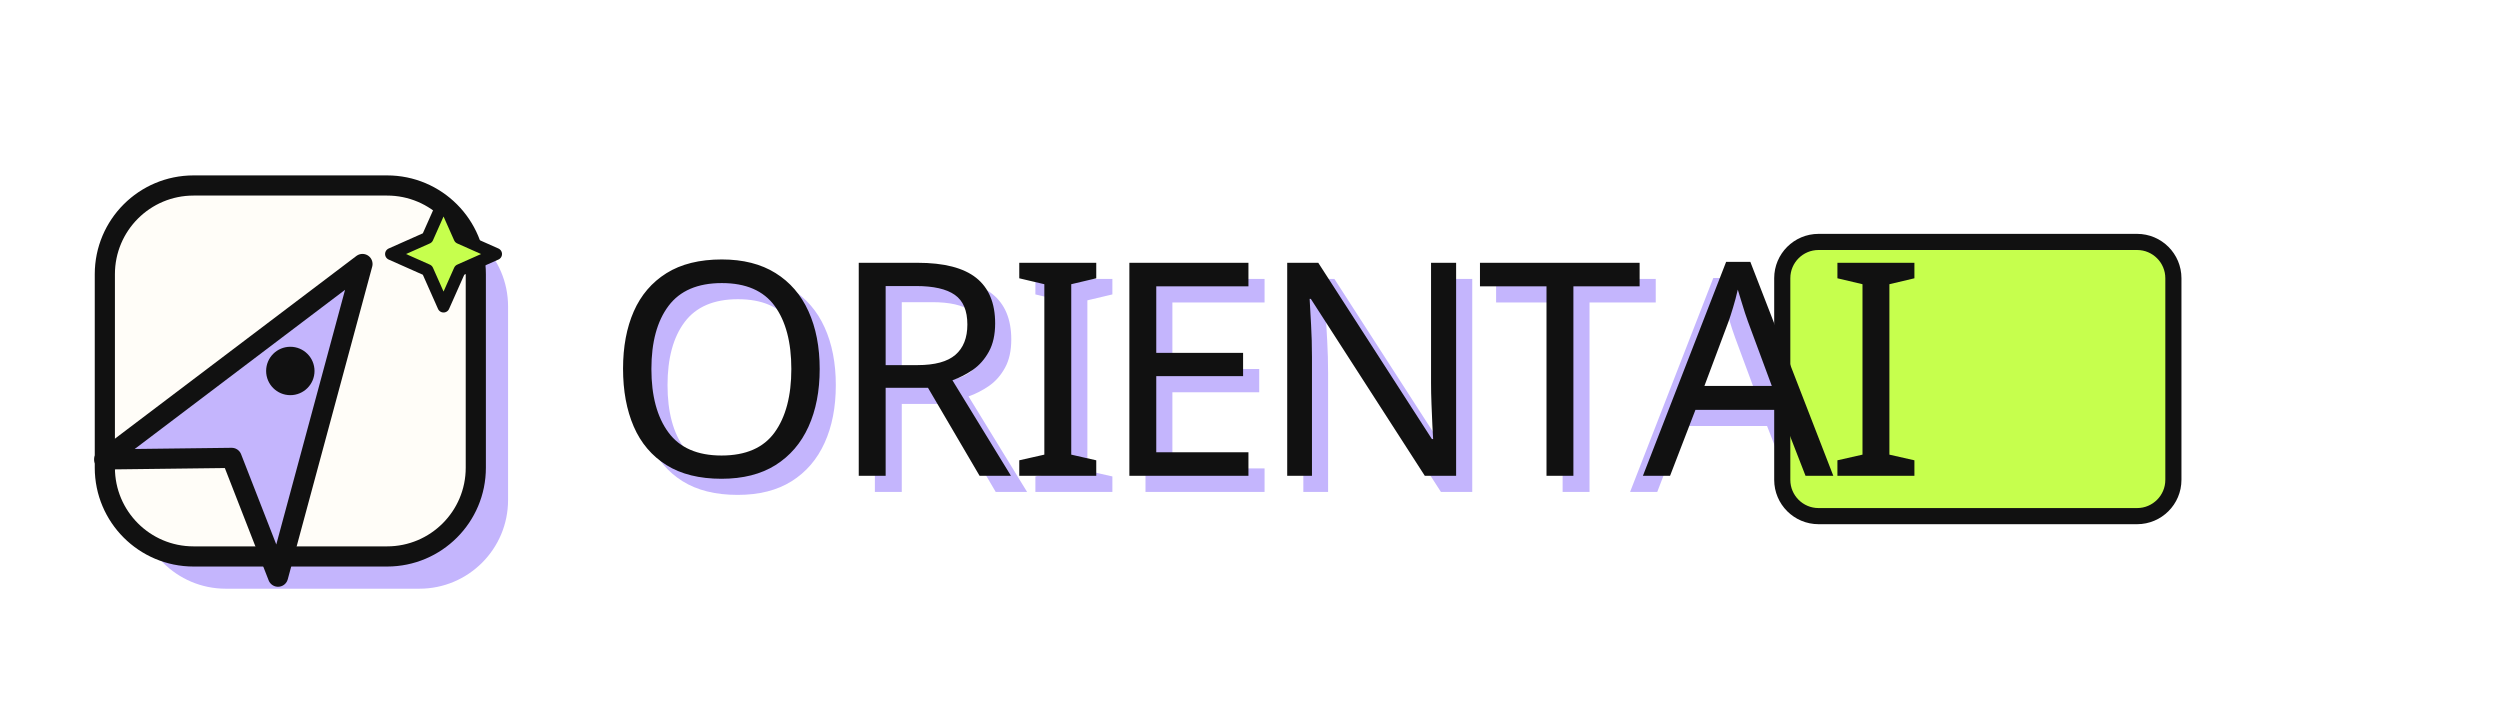
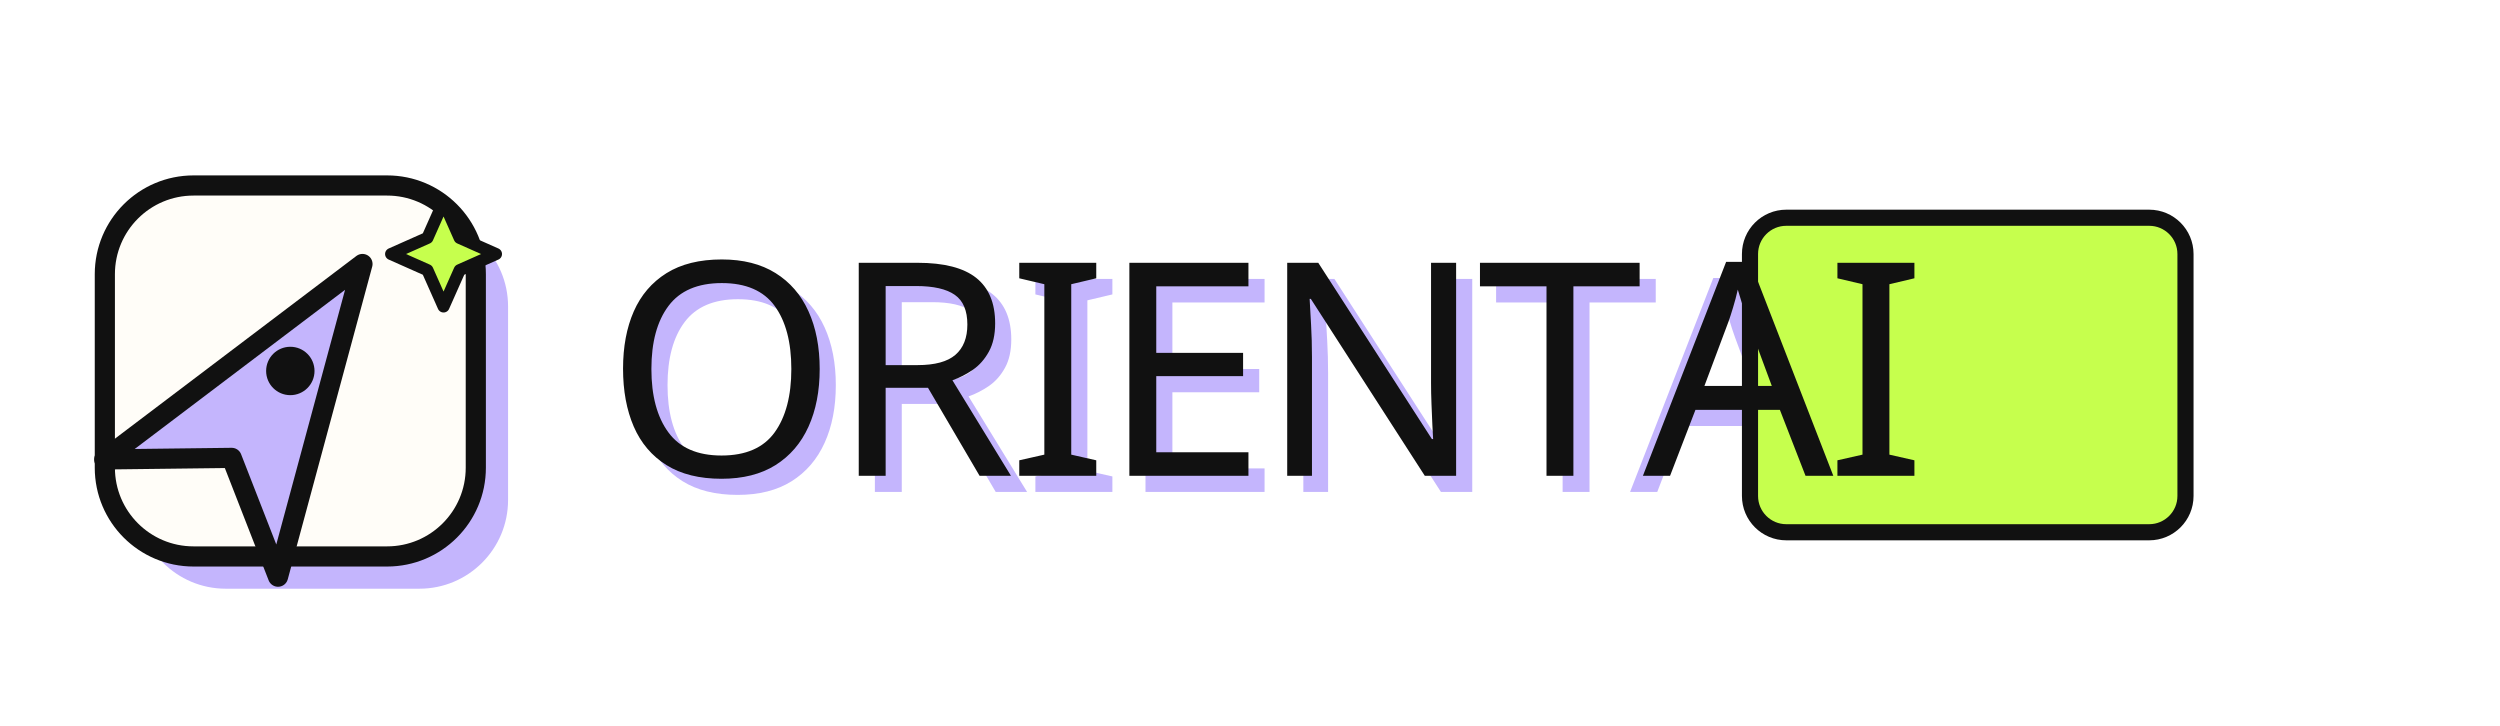
<svg xmlns="http://www.w3.org/2000/svg" viewBox="0 0 620 180" role="img" aria-label="ORIENTAI" width="620" height="180">
  <style>
    .orientai-wm{ font-family:'Archivo Black','Arial Black',Impact,sans-serif; font-size:74px; letter-spacing:-2px; }
  </style>
  <g transform="translate(20,34)">
    <rect x="14" y="20" width="92" height="92" rx="22" fill="#c4b5fd" />
    <rect x="6" y="12" width="92" height="92" rx="22" fill="#fffdf8" stroke="#111" stroke-width="5" />
    <g transform="rotate(34 52 58)">
      <path d="M52 26 L78 102 L52 84 L26 102 Z" fill="#c4b5fd" stroke="#111" stroke-width="5" stroke-linejoin="round" />
    </g>
    <circle cx="52" cy="58" r="6" fill="#111" />
    <path d="M90 16 l4 9 l9 4 l-9 4 l-4 9 l-4 -9 l-9 -4 l9 -4 Z" fill="#c6ff4d" stroke="#111" stroke-width="3" stroke-linejoin="round" />
  </g>
  <text class="orientai-wm" x="150" y="118" fill="#c4b5fd" transform="translate(4,4)">ORIENTAI</text>
-   <rect x="442" y="60" width="97" height="68" rx="9" fill="#c6ff4d" stroke="#111" stroke-width="4" />
+   <rect x="434" y="54" width="108" height="78" rx="9" fill="#c6ff4d" stroke="#111" stroke-width="4" />
  <text class="orientai-wm" x="150" y="118" fill="#111">ORIENT<tspan fill="#111">AI</tspan>
  </text>
</svg>
